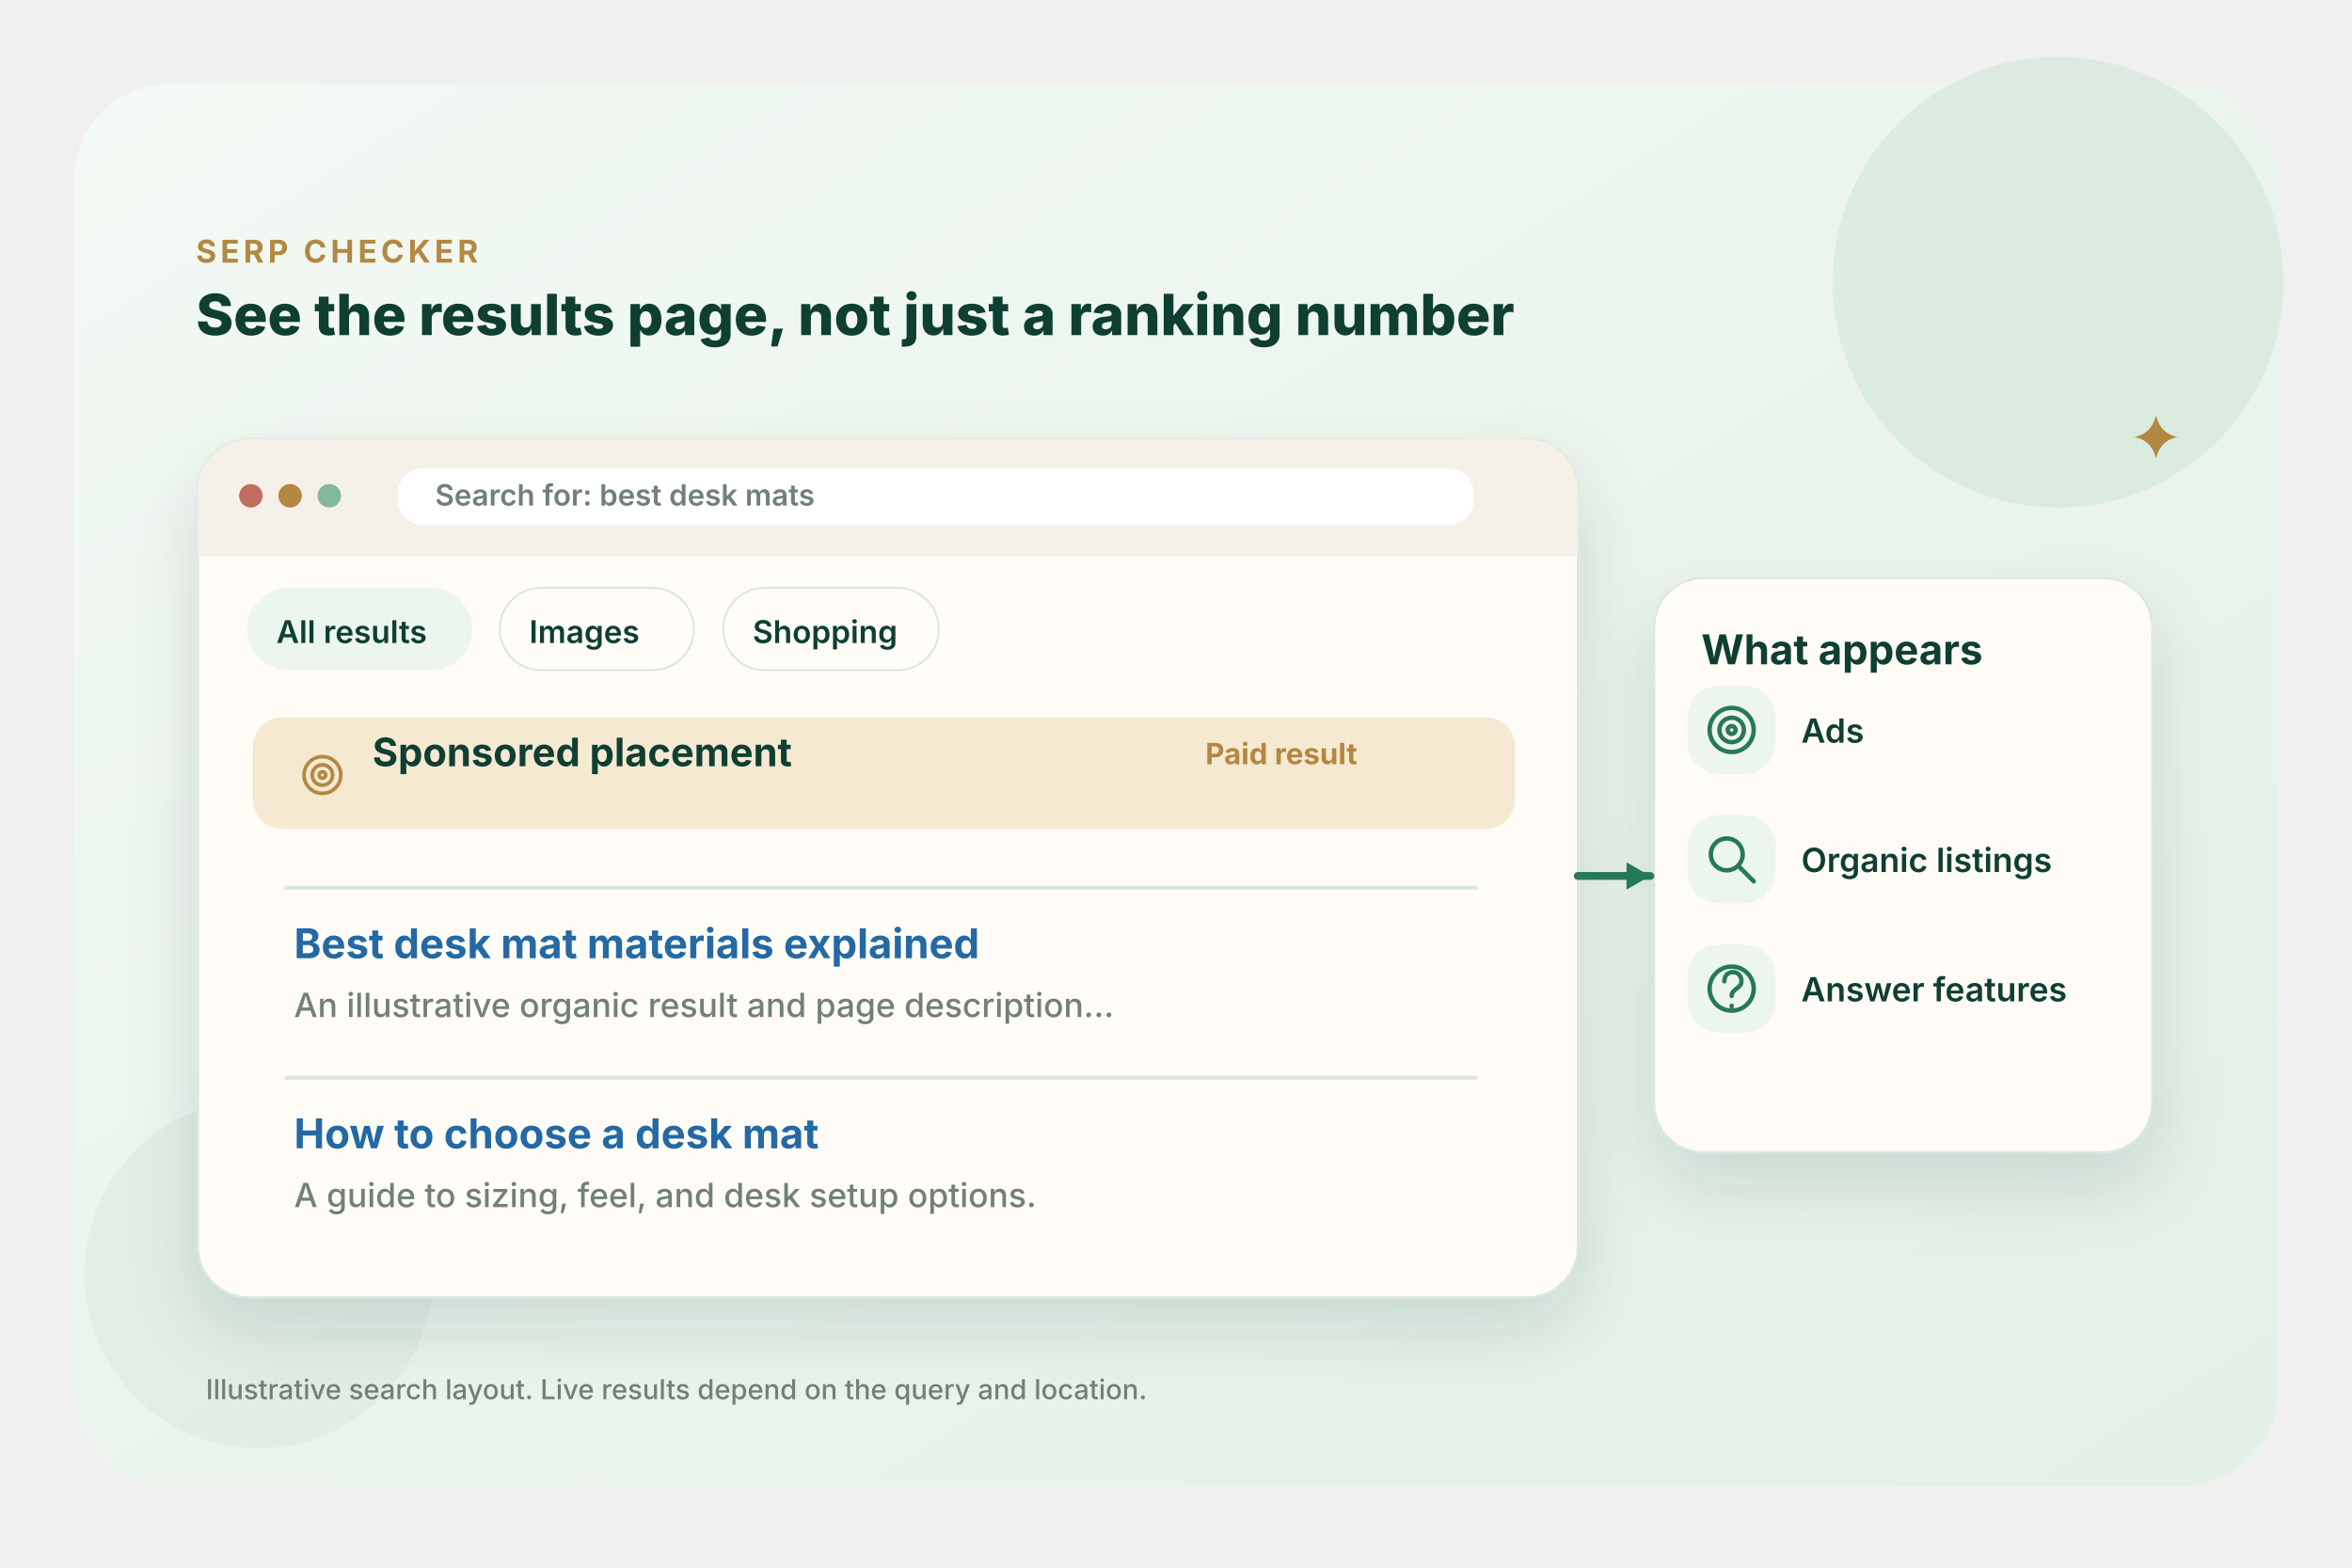
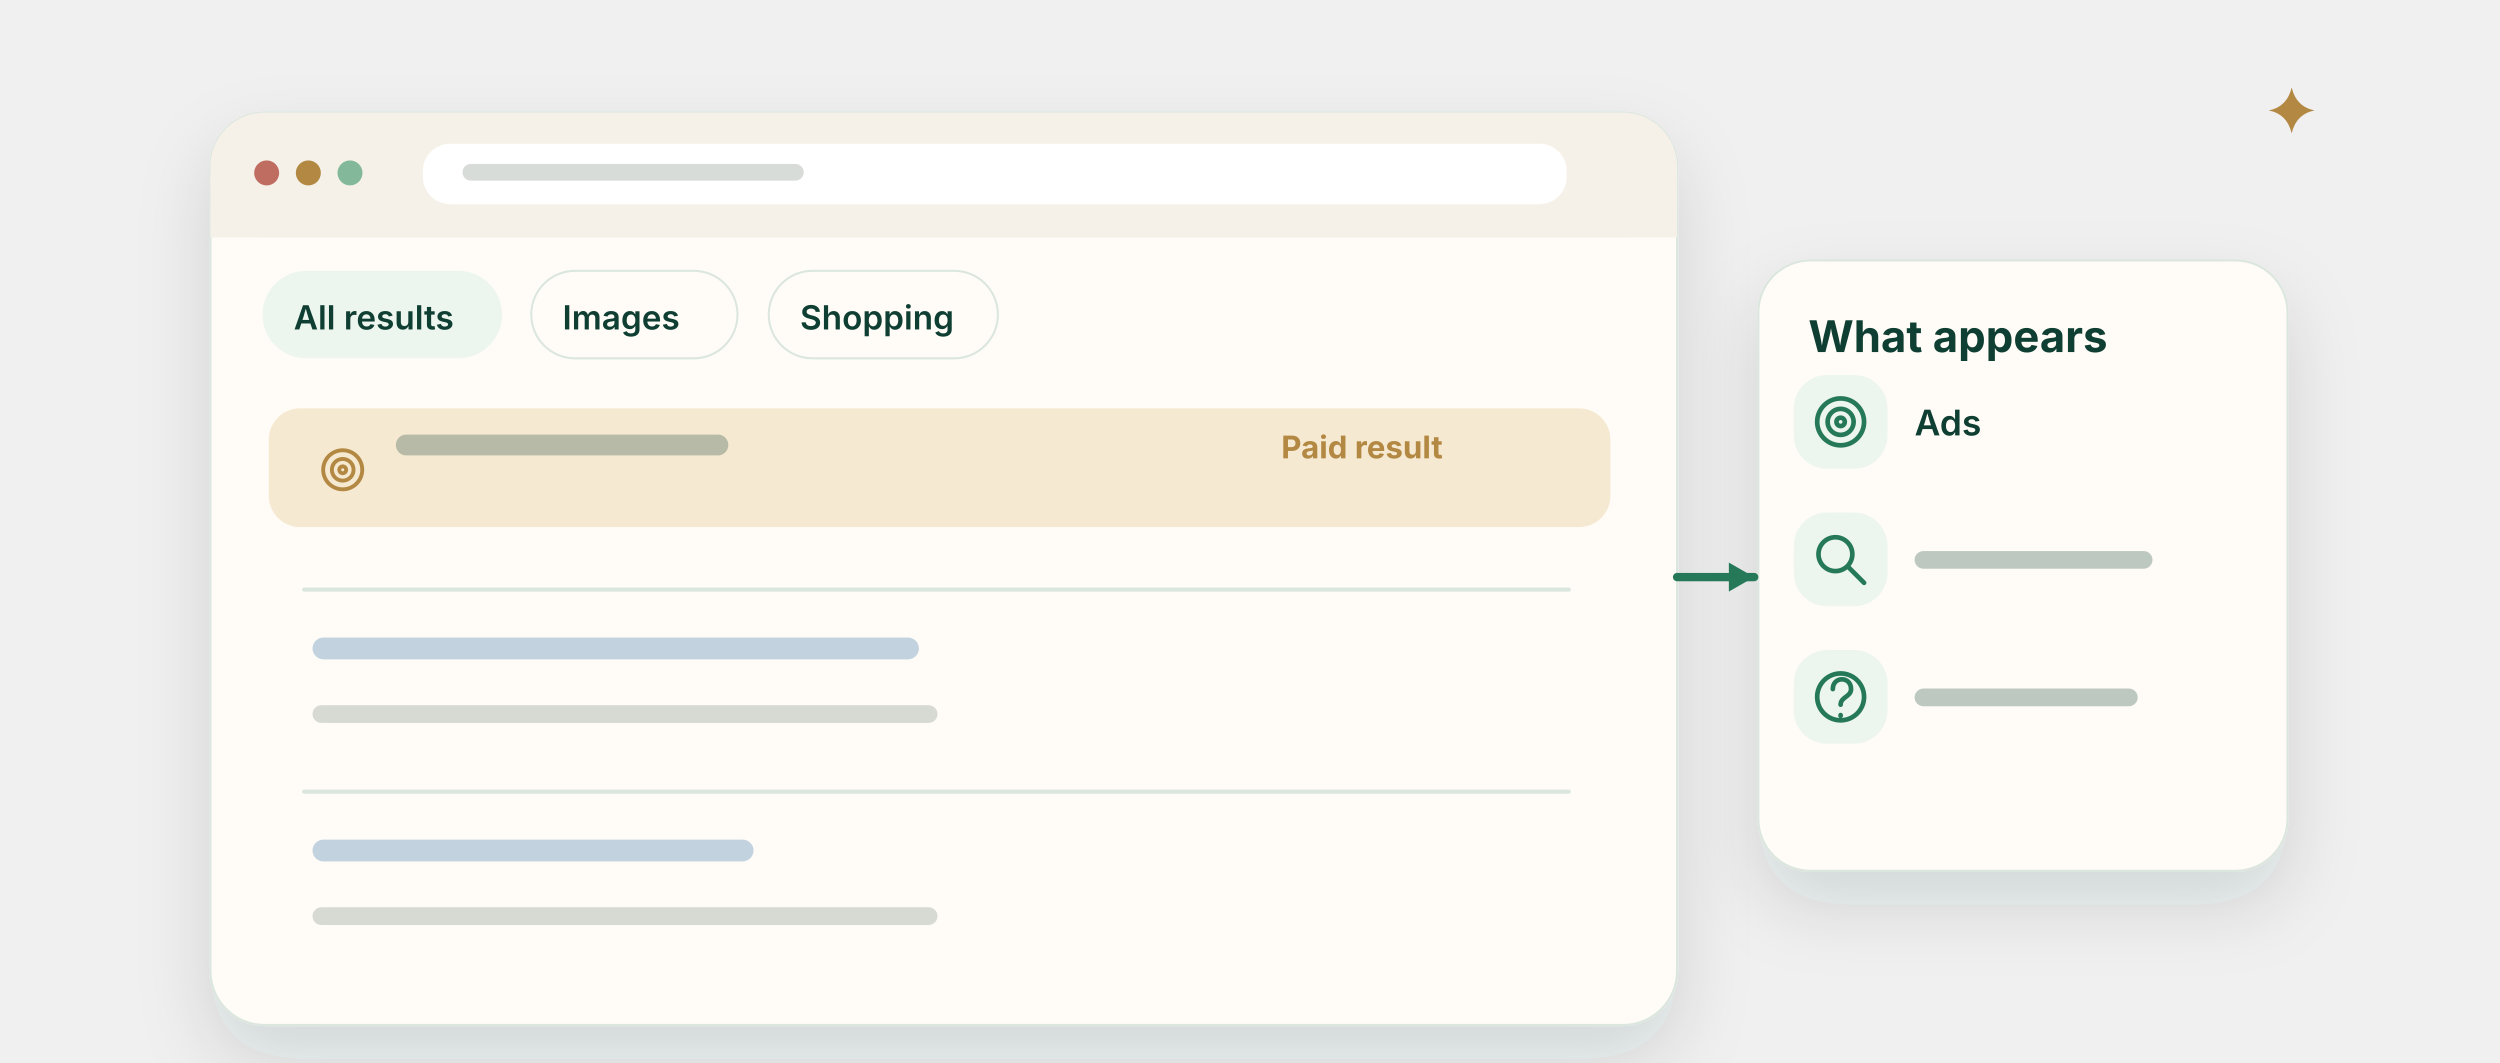
- <svg xmlns="http://www.w3.org/2000/svg" width="1200" height="800" viewBox="0 0 1200 800" role="img" aria-labelledby="svgtitle svgdesc">
+ <svg xmlns="http://www.w3.org/2000/svg" width="1200" height="510" viewBox="0 170 1200 510" role="img" aria-labelledby="svgtitle svgdesc">
  <defs>
    <linearGradient id="canvasbg" x1="0" y1="0" x2="1" y2="1">
      <stop stop-color="#F3F9F4" />
      <stop offset="1" stop-color="#E2F0E6" />
    </linearGradient>
    <linearGradient id="dark" x1="0" y1="0" x2="1" y2="1">
      <stop stop-color="#267958" />
      <stop offset="1" stop-color="#0F3F32" />
    </linearGradient>
    <linearGradient id="warm" x1="0" y1="0" x2="1" y2="1">
      <stop stop-color="#F9ECD7" />
      <stop offset="1" stop-color="#E8CEA4" />
    </linearGradient>
    <linearGradient id="glass" x1="0" y1="0" x2="1" y2="1">
      <stop stop-color="#FFFFFF" />
      <stop offset="1" stop-color="#F7FBF8" />
    </linearGradient>
    <filter id="sh" x="-35%" y="-40%" width="175%" height="190%">
      <feDropShadow dx="0" dy="16" stdDeviation="17" flood-color="#123D2C" flood-opacity=".13" />
    </filter>
    <filter id="sh2" x="-35%" y="-40%" width="175%" height="190%">
      <feDropShadow dx="0" dy="6" stdDeviation="8" flood-color="#123D2C" flood-opacity=".10" />
    </filter>
    <clipPath id="clipcircle">
      <circle cx="0" cy="0" r="100" />
    </clipPath>
  </defs>
-   <rect x="38" y="43" width="1124" height="715" rx="48" fill="url(#canvasbg)" />
-   <circle cx="1050" cy="144" r="115" fill="#CCE5D5" opacity="0.53" />
-   <circle cx="132" cy="650" r="89" fill="#D6E9DD" opacity="0.48" />
-   <text x="100" y="134" font-family="Inter,Arial,sans-serif" font-size="16" font-weight="750" fill="#B38842" letter-spacing="2">SERP CHECKER</text>
-   <text x="100" y="171" font-family="Inter,Arial,sans-serif" font-size="29" font-weight="760" fill="#0F3F32">See the results page, not just a ranking number</text>
  <path d="M 1100 212 Q 1102.2 221.24 1111 223 Q 1102.2 224.76 1100 234 Q 1097.8 224.76 1089 223 Q 1097.8 221.24 1100 212 Z" fill="#B38842" opacity="1" />
  <rect x="101" y="224" width="704" height="438" rx="26" fill="#FFFCF7" stroke="#DBE6DF" stroke-width="1" filter="url(#sh)" />
  <rect x="101" y="224" width="704" height="60" rx="26" fill="#F5F1E8" />
  <rect x="101" y="254" width="704" height="30" rx="0" fill="#F5F1E8" />
  <circle cx="128" cy="253" r="6" fill="#BF6D61" opacity="1" />
  <circle cx="148" cy="253" r="6" fill="#B38842" opacity="1" />
  <circle cx="168" cy="253" r="6" fill="#83B99A" opacity="1" />
  <rect x="203" y="239" width="549" height="29" rx="13" fill="#FFFFFF" />
-   <text x="222" y="258" font-family="Inter,Arial,sans-serif" font-size="15" font-weight="560" fill="#718078">Search for: best desk mats</text>
+   <rect x="222.0" y="248.7" width="163.8" height="8.0" rx="4.0" fill="#718078" opacity="0.28" />
  <rect x="126" y="300" width="115" height="42" rx="21.0" fill="#EDF5EF" />
  <text x="141" y="328.14" font-family="Inter,Arial,sans-serif" font-size="16" font-weight="620" fill="#0F3F32">All results</text>
  <rect x="255" y="300" width="99" height="42" rx="21.0" fill="#FFFCF7" stroke="#DBE6DF" stroke-width="1" />
  <text x="270" y="328.14" font-family="Inter,Arial,sans-serif" font-size="16" font-weight="620" fill="#0F3F32">Images</text>
  <rect x="369" y="300" width="110" height="42" rx="21.0" fill="#FFFCF7" stroke="#DBE6DF" stroke-width="1" />
  <text x="384" y="328.14" font-family="Inter,Arial,sans-serif" font-size="16" font-weight="620" fill="#0F3F32">Shopping</text>
  <rect x="129" y="366" width="644" height="57" rx="15" fill="#F6E9D2" />
  <g transform="translate(152,383) scale(1.041667)" stroke="#B38842" stroke-width="1.8" fill="none" stroke-linecap="round" stroke-linejoin="round">
    <circle cx="12" cy="12" r="9" />
    <circle cx="12" cy="12" r="5" />
    <circle cx="12" cy="12" r="1.6" />
  </g>
-   <text x="190" y="391" font-family="Inter,Arial,sans-serif" font-size="20" font-weight="680" fill="#0F3F32">Sponsored placement</text>
+   <rect x="190.0" y="378.6" width="159.6" height="10.0" rx="5.0" fill="#0F3F32" opacity="0.28" />
  <text x="615" y="390" font-family="Inter,Arial,sans-serif" font-size="15" font-weight="650" fill="#B38842">Paid result</text>
  <path d="M 146 453 L 753 453" fill="none" stroke="#DBE6DF" stroke-width="2" stroke-linecap="round" stroke-linejoin="round" opacity="1" />
-   <text x="150" y="489" font-family="Inter,Arial,sans-serif" font-size="21" font-weight="650" fill="#2469A3">Best desk mat materials explained</text>
-   <text x="150" y="519" font-family="Inter,Arial,sans-serif" font-size="17" font-weight="500" fill="#718078">An illustrative organic result and page description...</text>
+   <rect x="150.0" y="476.0" width="291.1" height="10.5" rx="5.3" fill="#2469A3" opacity="0.28" />
+   <rect x="150.0" y="508.5" width="300.0" height="8.5" rx="4.3" fill="#718078" opacity="0.28" />
  <path d="M 146 550 L 753 550" fill="none" stroke="#DBE6DF" stroke-width="2" stroke-linecap="round" stroke-linejoin="round" opacity="1" />
-   <text x="150" y="586" font-family="Inter,Arial,sans-serif" font-size="21" font-weight="650" fill="#2469A3">How to choose a desk mat</text>
-   <text x="150" y="616" font-family="Inter,Arial,sans-serif" font-size="17" font-weight="500" fill="#718078">A guide to sizing, feel, and desk setup options.</text>
+   <rect x="150.0" y="573.0" width="211.7" height="10.5" rx="5.3" fill="#2469A3" opacity="0.28" />
+   <rect x="150.0" y="605.5" width="300.0" height="8.5" rx="4.3" fill="#718078" opacity="0.28" />
  <rect x="844" y="295" width="254" height="293" rx="25" fill="#FFFCF7" stroke="#DBE6DF" stroke-width="1" filter="url(#sh)" />
  <text x="868" y="339" font-family="Inter,Arial,sans-serif" font-size="21" font-weight="750" fill="#0F3F32">What appears</text>
  <rect x="861" y="350" width="45" height="45" rx="16" fill="#EDF5EF" />
  <g transform="translate(868.5,357.5) scale(1.25)" stroke="#267958" stroke-width="1.8" fill="none" stroke-linecap="round" stroke-linejoin="round">
    <circle cx="12" cy="12" r="9" />
    <circle cx="12" cy="12" r="5" />
    <circle cx="12" cy="12" r="1.6" />
  </g>
  <text x="919" y="379" font-family="Inter,Arial,sans-serif" font-size="17" font-weight="620" fill="#0F3F32">Ads</text>
  <rect x="861" y="416" width="45" height="45" rx="16" fill="#EDF5EF" />
  <g transform="translate(868.5,423.5) scale(1.25)" stroke="#267958" stroke-width="1.8" fill="none" stroke-linecap="round" stroke-linejoin="round">
    <circle cx="10" cy="10" r="6.5" />
    <path d="M15 15l6 6" />
  </g>
-   <text x="919" y="445" font-family="Inter,Arial,sans-serif" font-size="17" font-weight="620" fill="#0F3F32">Organic listings</text>
+   <rect x="919.0" y="434.5" width="114.2" height="8.5" rx="4.3" fill="#0F3F32" opacity="0.28" />
  <rect x="861" y="482" width="45" height="45" rx="16" fill="#EDF5EF" />
  <g transform="translate(868.5,489.5) scale(1.25)" stroke="#267958" stroke-width="1.8" fill="none" stroke-linecap="round" stroke-linejoin="round">
    <circle cx="12" cy="12" r="9" />
    <path d="M9 9c0-5 7-5 7 0 0 3-4 3-4 6 M12 19v.3" />
  </g>
-   <text x="919" y="511" font-family="Inter,Arial,sans-serif" font-size="17" font-weight="620" fill="#0F3F32">Answer features</text>
+   <rect x="919.0" y="500.5" width="107.1" height="8.5" rx="4.3" fill="#0F3F32" opacity="0.28" />
  <path d="M 805 447 L 842 447" fill="none" stroke="#267958" stroke-width="4" stroke-linecap="round" stroke-linejoin="round" opacity="1" />
  <path d="M 842 447 L 829.85 453.96 L 829.85 440.04 Z" fill="#267958" opacity="1" />
-   <text x="105" y="714" font-family="Inter,Arial,sans-serif" font-size="14" font-weight="480" fill="#718078">Illustrative search layout. Live results depend on the query and location.</text>
</svg>
